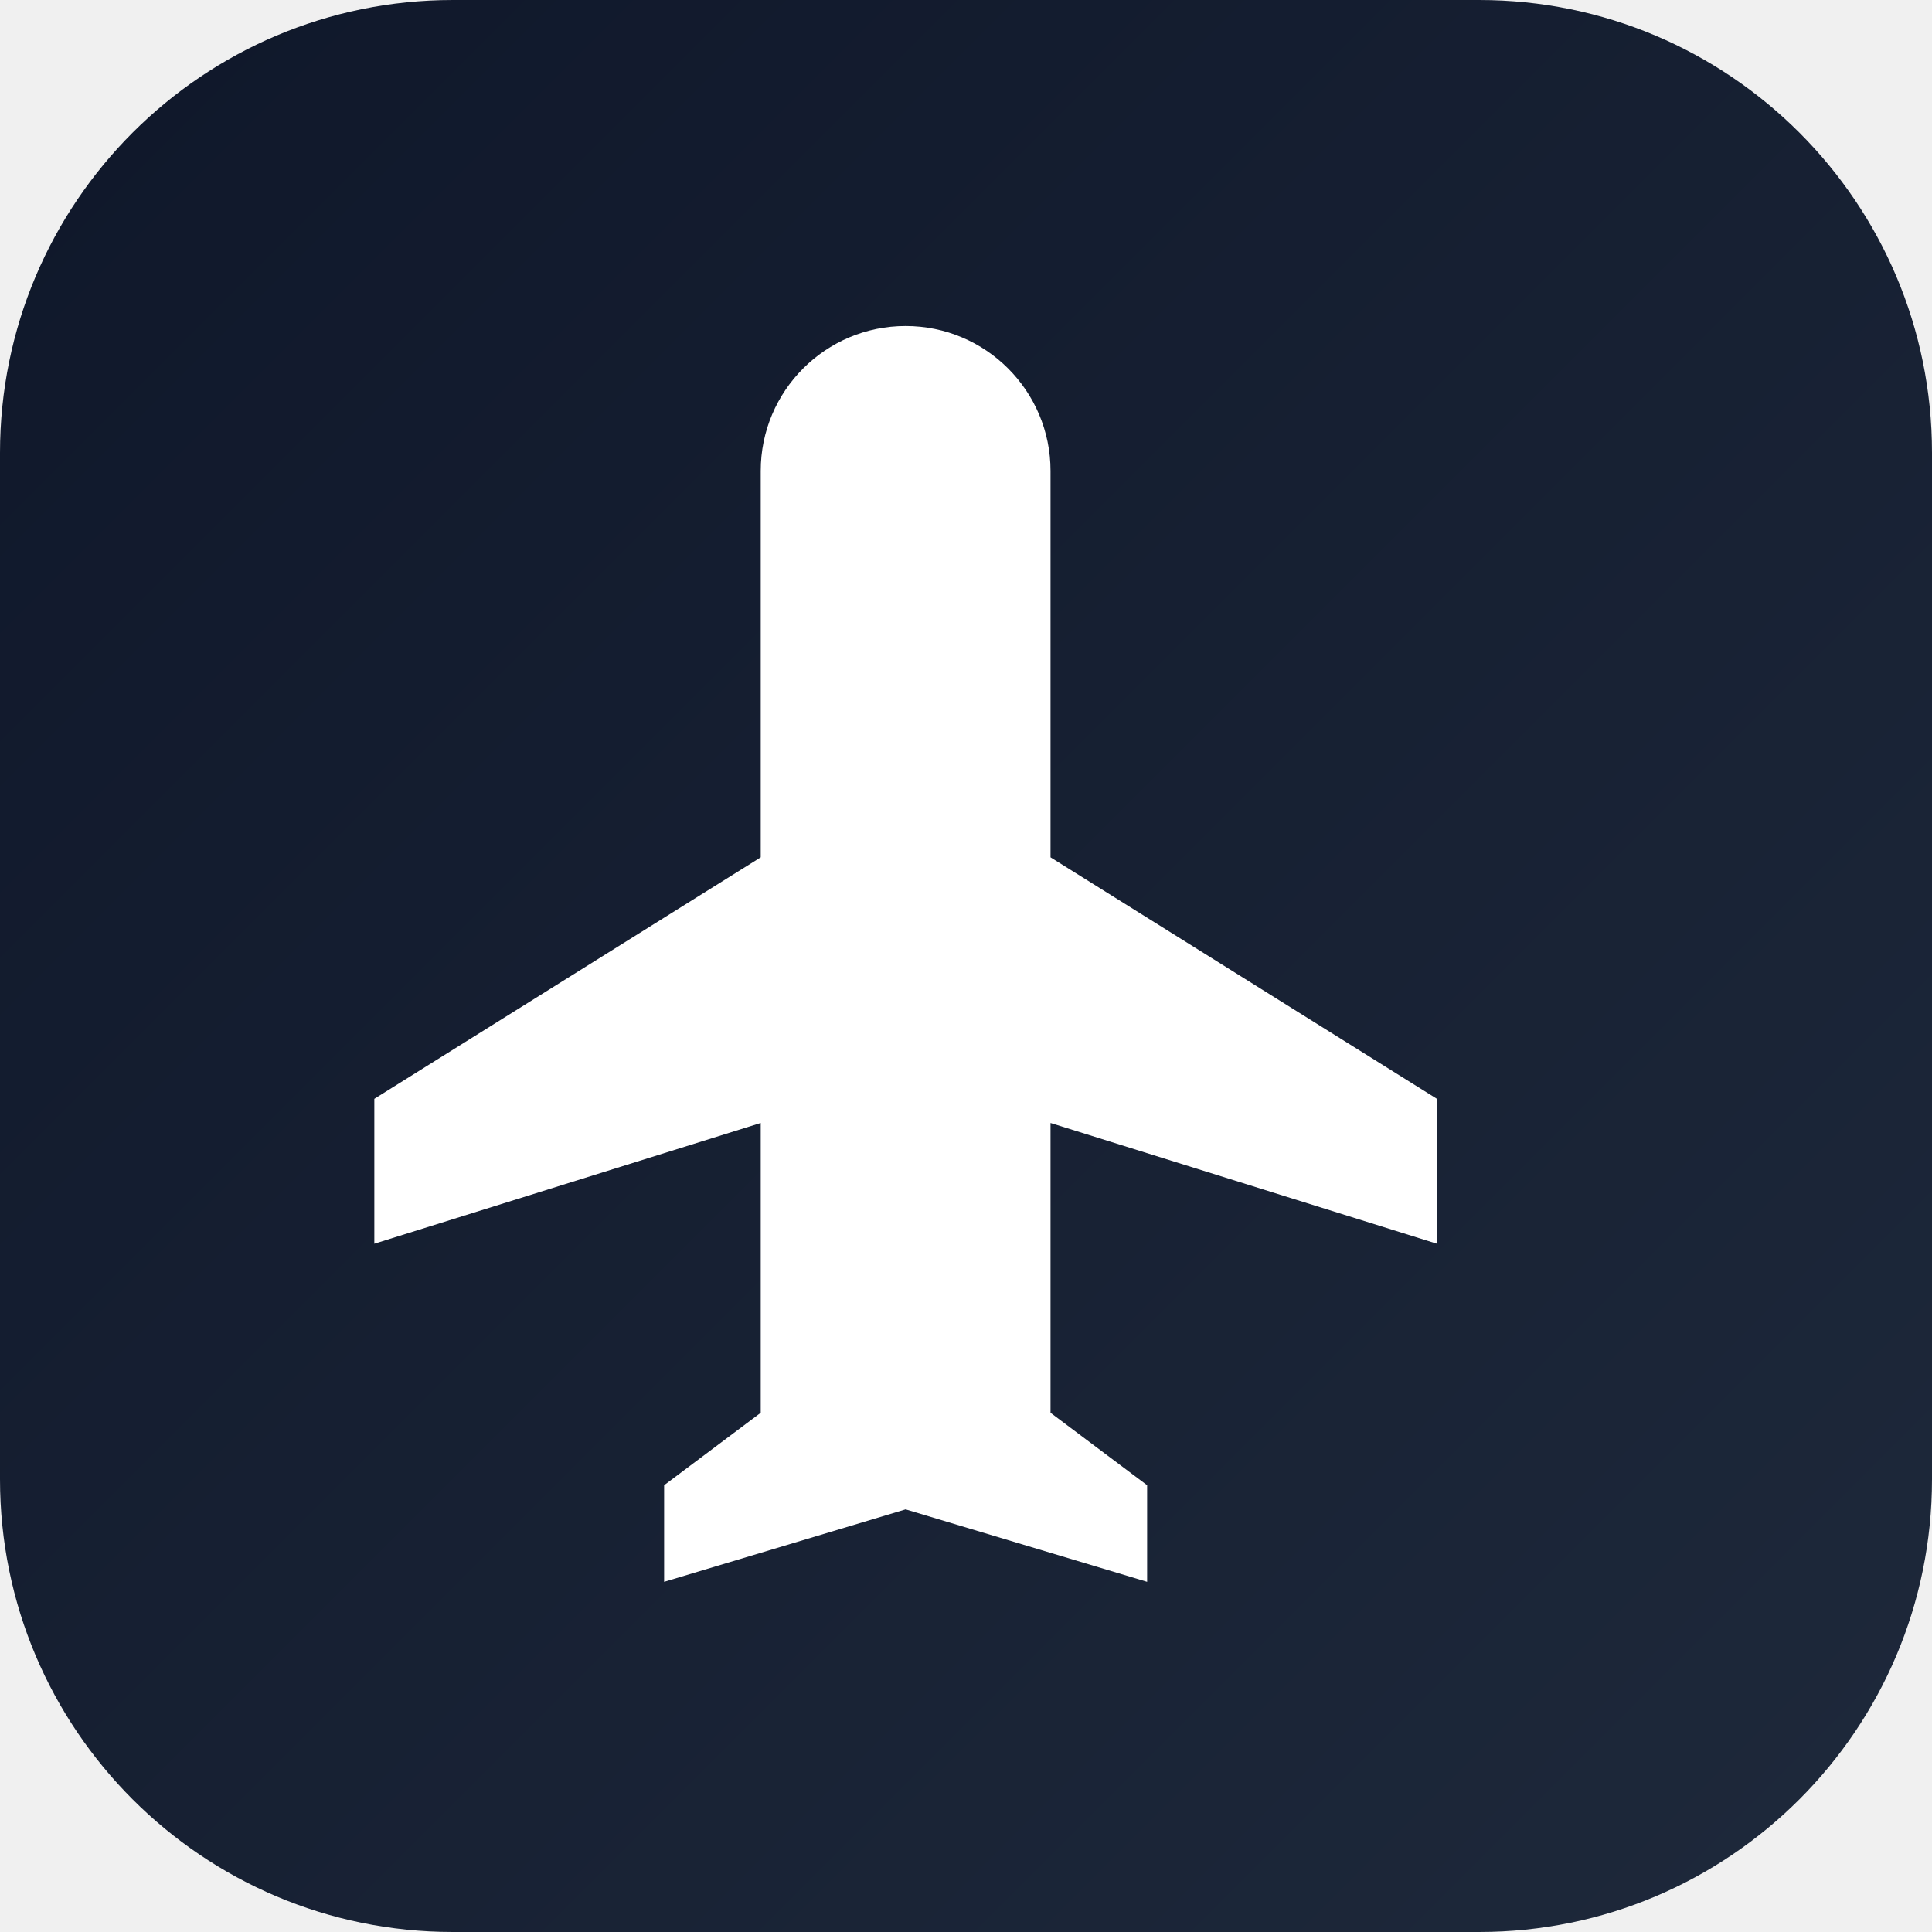
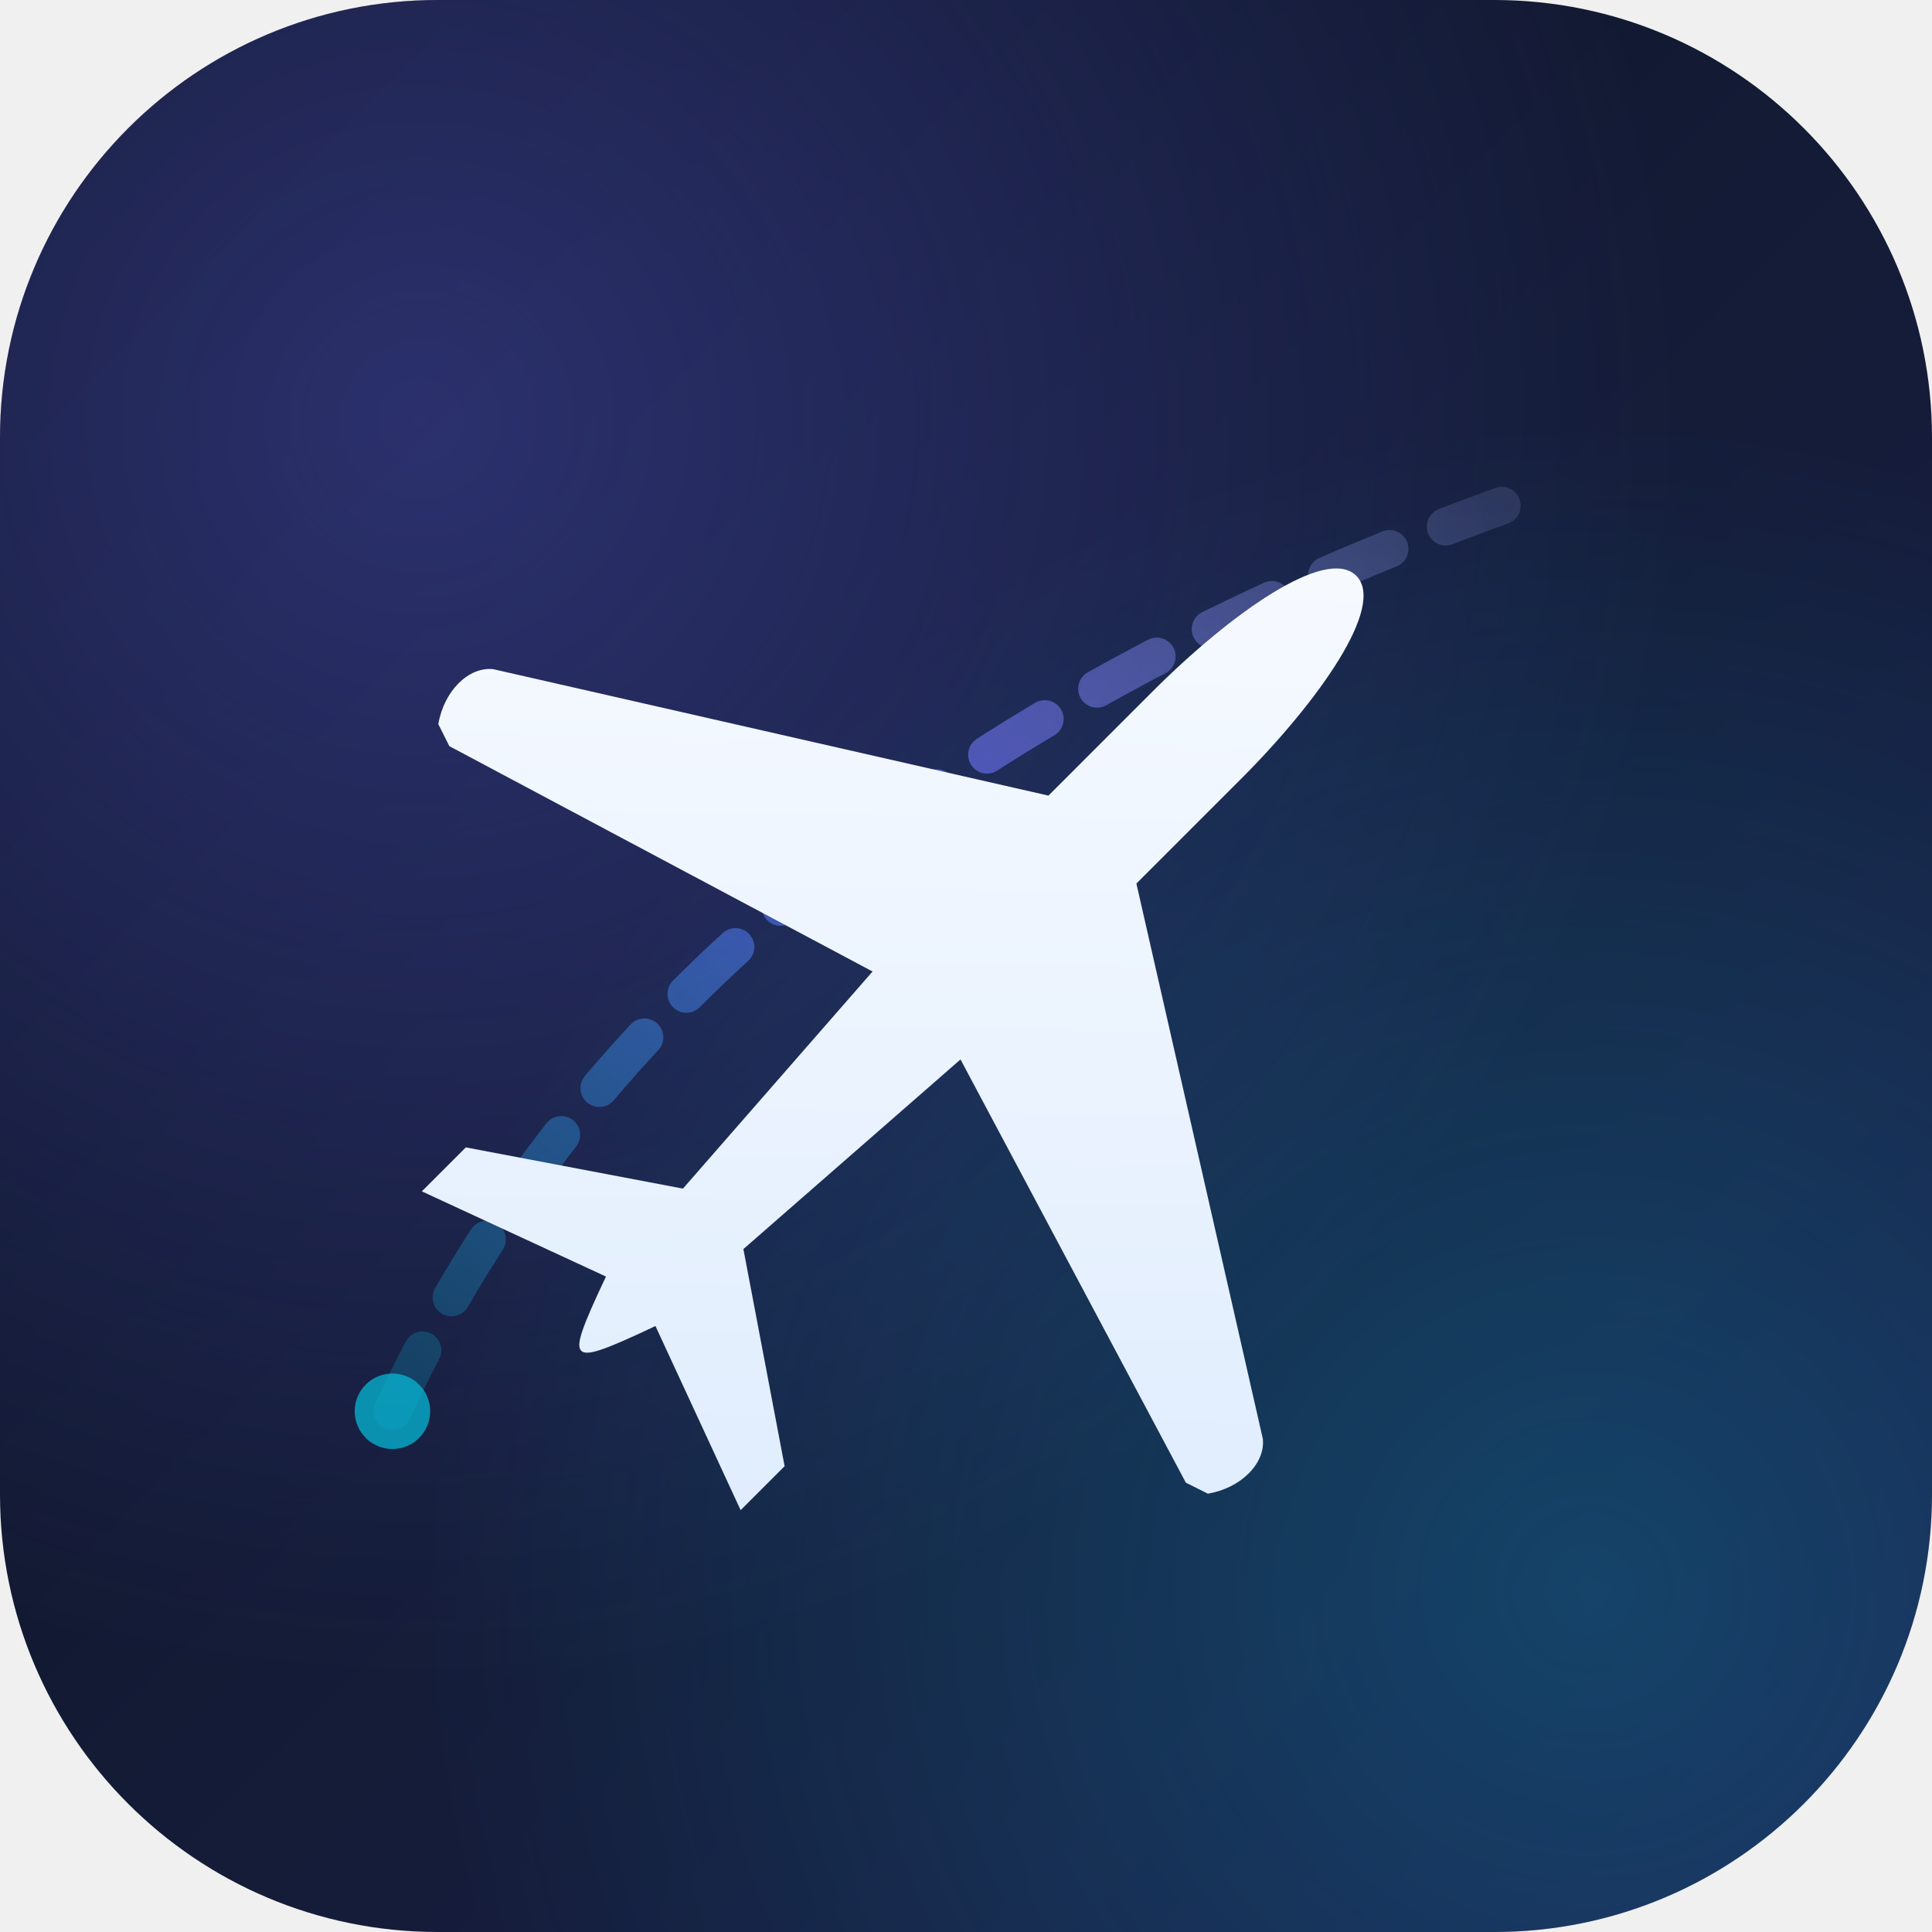
<svg xmlns="http://www.w3.org/2000/svg" viewBox="0 0 512 512">
  <defs>
    <linearGradient id="bgGrad" x1="0%" y1="0%" x2="100%" y2="100%">
-       <stop offset="0%" style="stop-color:#0f172a;stop-opacity:1" />
-       <stop offset="100%" style="stop-color:#1e293b;stop-opacity:1" />
+       <stop offset="0%" stop-color="#0b1120" />
+       <stop offset="55%" stop-color="#141c38" />
+       <stop offset="100%" stop-color="#1e1b4b" />
+     </linearGradient>
+     <radialGradient id="glowIndigo" cx="22%" cy="22%" r="65%">
+       <stop offset="0%" stop-color="#6366f1" stop-opacity="0.34" />
+       <stop offset="100%" stop-color="#6366f1" stop-opacity="0" />
+     </radialGradient>
+     <radialGradient id="glowCyan" cx="82%" cy="82%" r="60%">
+       <stop offset="0%" stop-color="#06b6d4" stop-opacity="0.26" />
+       <stop offset="100%" stop-color="#06b6d4" stop-opacity="0" />
+     </radialGradient>
+     <linearGradient id="arcGrad" x1="0%" y1="100%" x2="100%" y2="0%">
+       <stop offset="0%" stop-color="#06b6d4" stop-opacity="0.2" />
+       <stop offset="55%" stop-color="#6366f1" stop-opacity="0.7" />
+       <stop offset="100%" stop-color="#a5b4fc" stop-opacity="0.15" />
+     </linearGradient>
+     <linearGradient id="planeGrad" x1="0%" y1="0%" x2="100%" y2="100%">
+       <stop offset="0%" stop-color="#ffffff" />
+       <stop offset="100%" stop-color="#dbeafe" />
    </linearGradient>
  </defs>
-   <rect width="512" height="512" rx="120" fill="url(#bgGrad)" />
-   <path d="M416 304l-128-80 0-128c0-26.51-21.49-48-48-48s-48 21.49-48 48l0 128-128 80 0 48 128-40 0 96-32 24 0 32 80-24 80 24 0-32-32-24 0-96 128 40 0-48z" fill="white" transform="translate(48, 48) scale(0.8)" />
+   <rect width="512" height="512" rx="116" fill="url(#bgGrad)" />
+   <rect width="512" height="512" rx="116" fill="url(#glowIndigo)" />
+   <rect width="512" height="512" rx="116" fill="url(#glowCyan)" />
+   <path d="M 104 374 Q 178 214 398 134" fill="none" stroke="url(#arcGrad)" stroke-width="10" stroke-linecap="round" stroke-dasharray="18 16" />
+   <circle cx="104" cy="374" r="10" fill="#06b6d4" fill-opacity="0.75" />
+   <g transform="translate(256, 256) rotate(45) scale(1.03)">
+     <path d="M 0 -142          C 11 -142, 16 -112, 16 -84          L 16 -46          L 140 32          C 145 36, 145 45, 140 52          L 134 54          L 16 18          L 11 92          L 58 124          L 58 140          L 9 122          C 4 136, 2 140, 0 140          C -2 140, -4 136, -9 122          L -58 140          L -58 124          L -11 92          L -16 18          L -134 54          L -140 52          C -145 45, -145 36, -140 32          L -16 -46          L -16 -84          C -16 -112, -11 -142, 0 -142 Z" fill="url(#planeGrad)" />
+   </g>
</svg>
